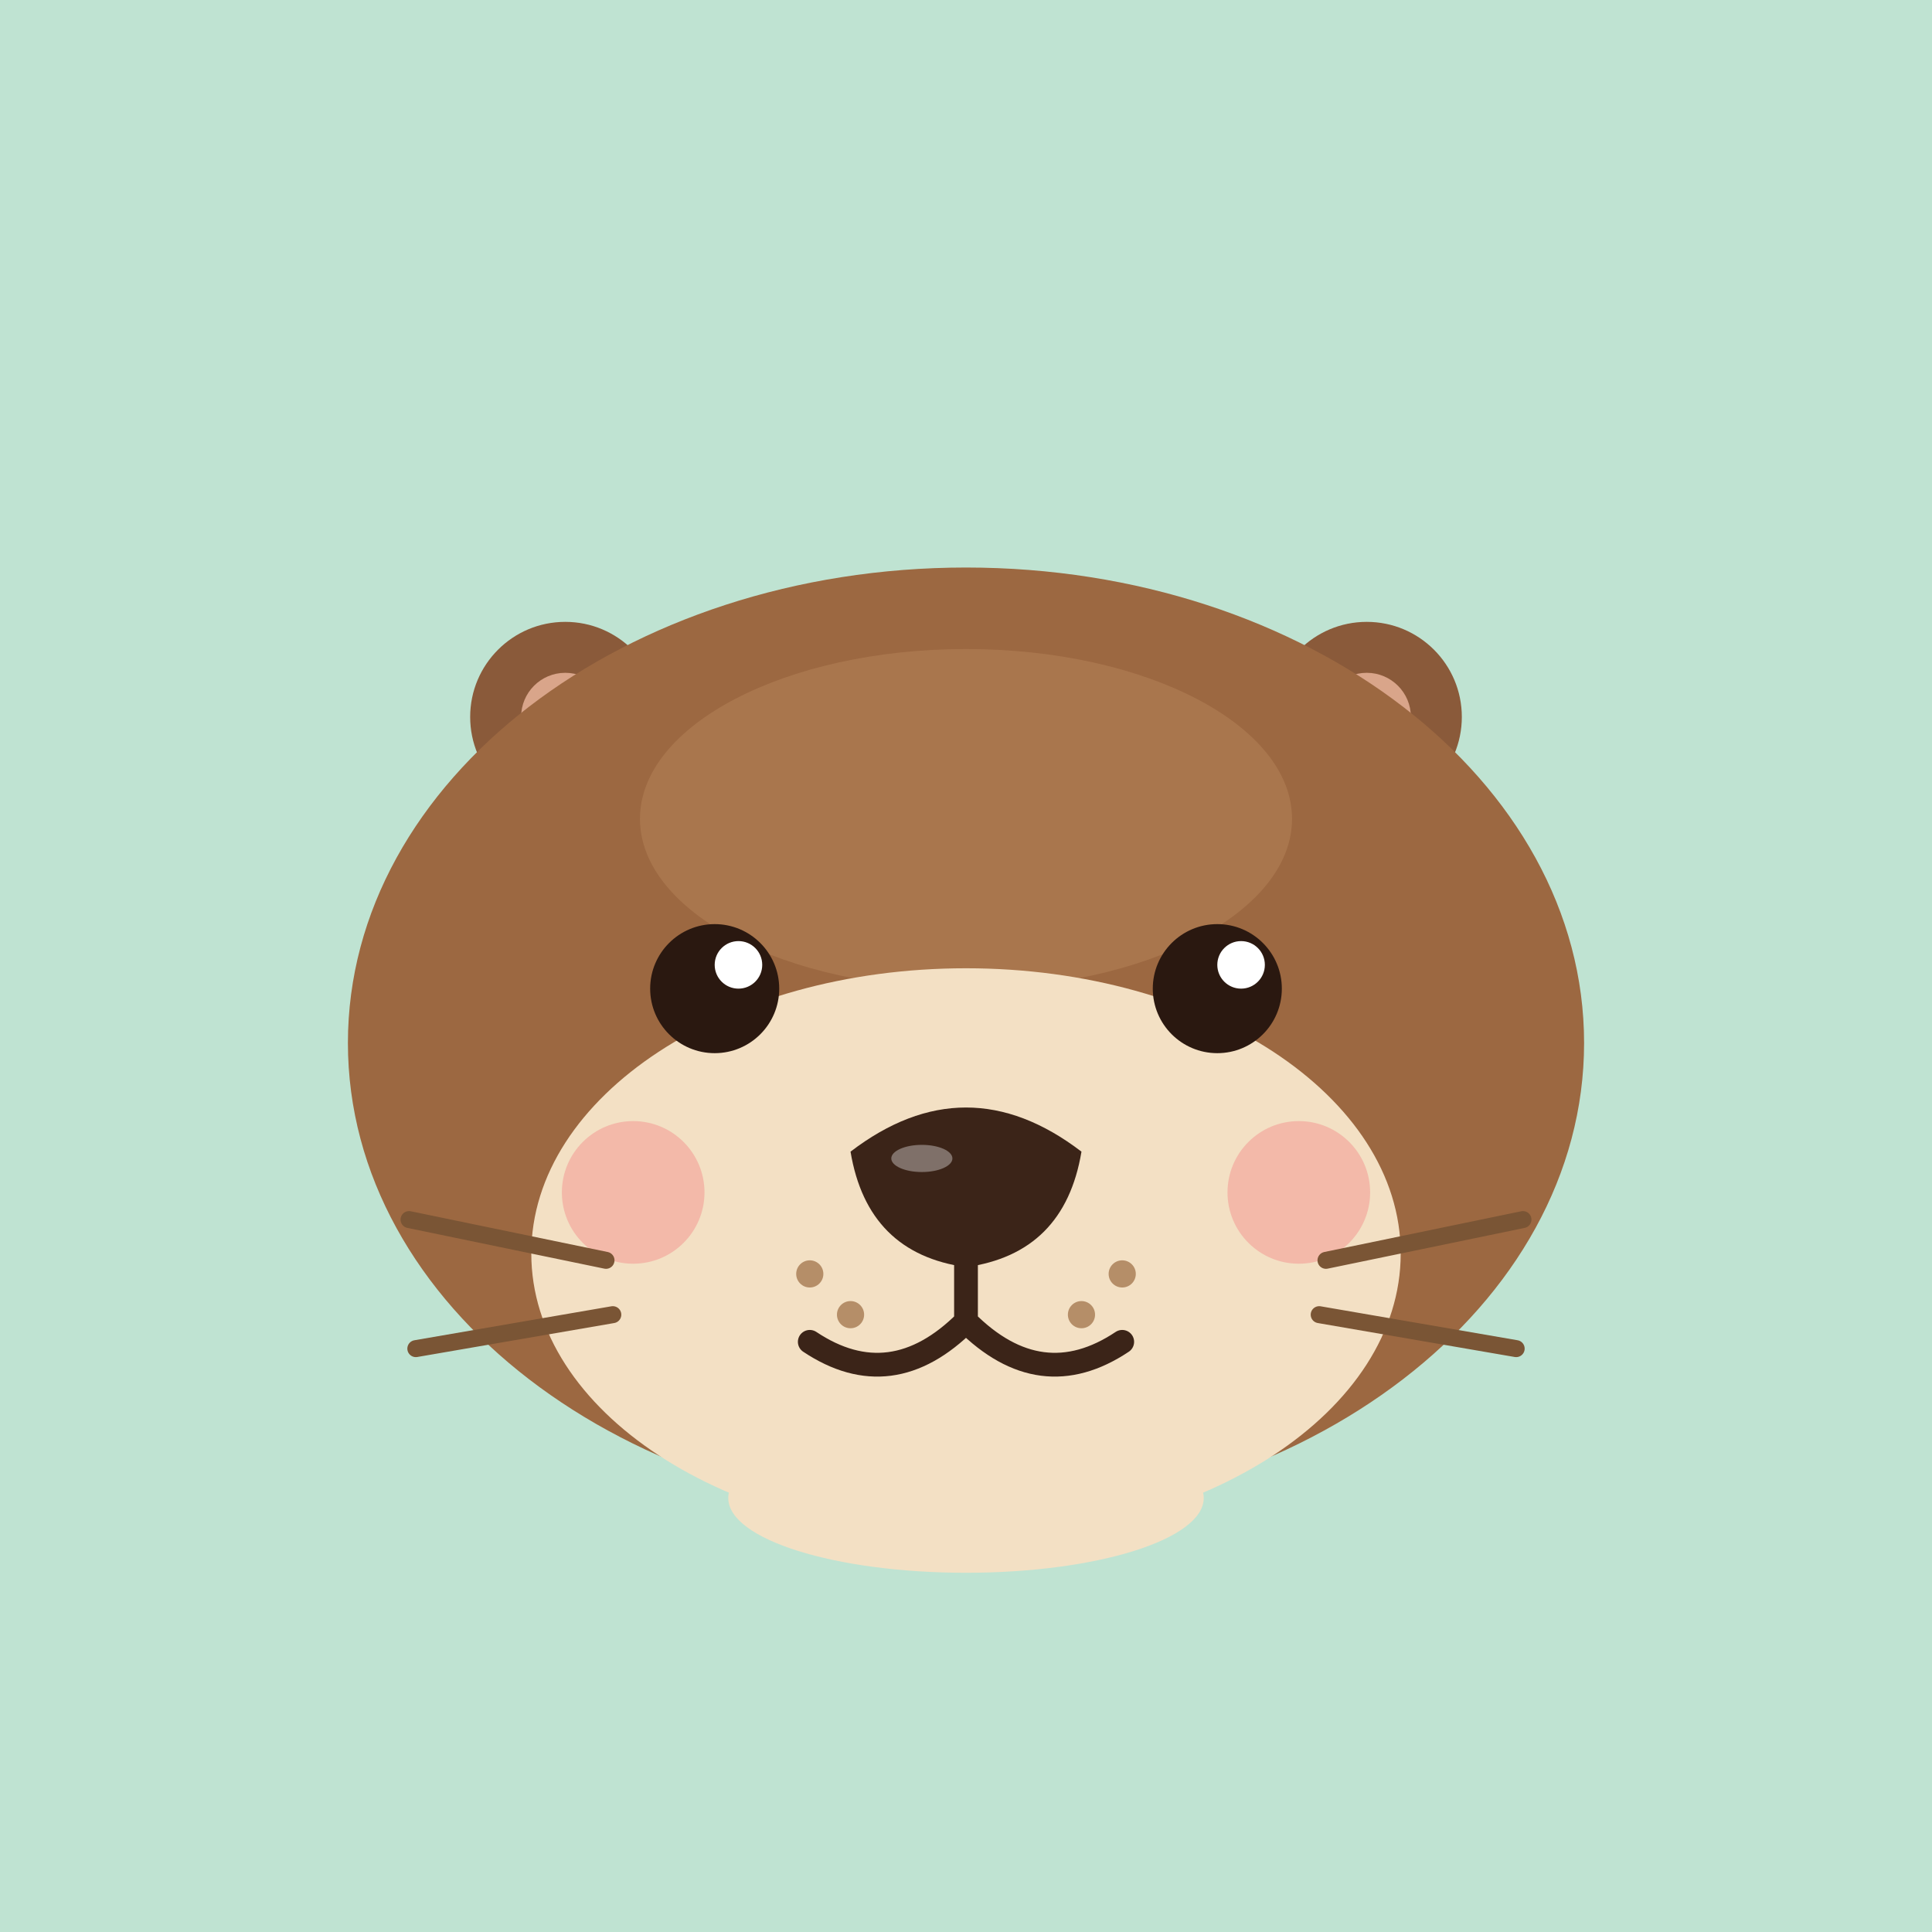
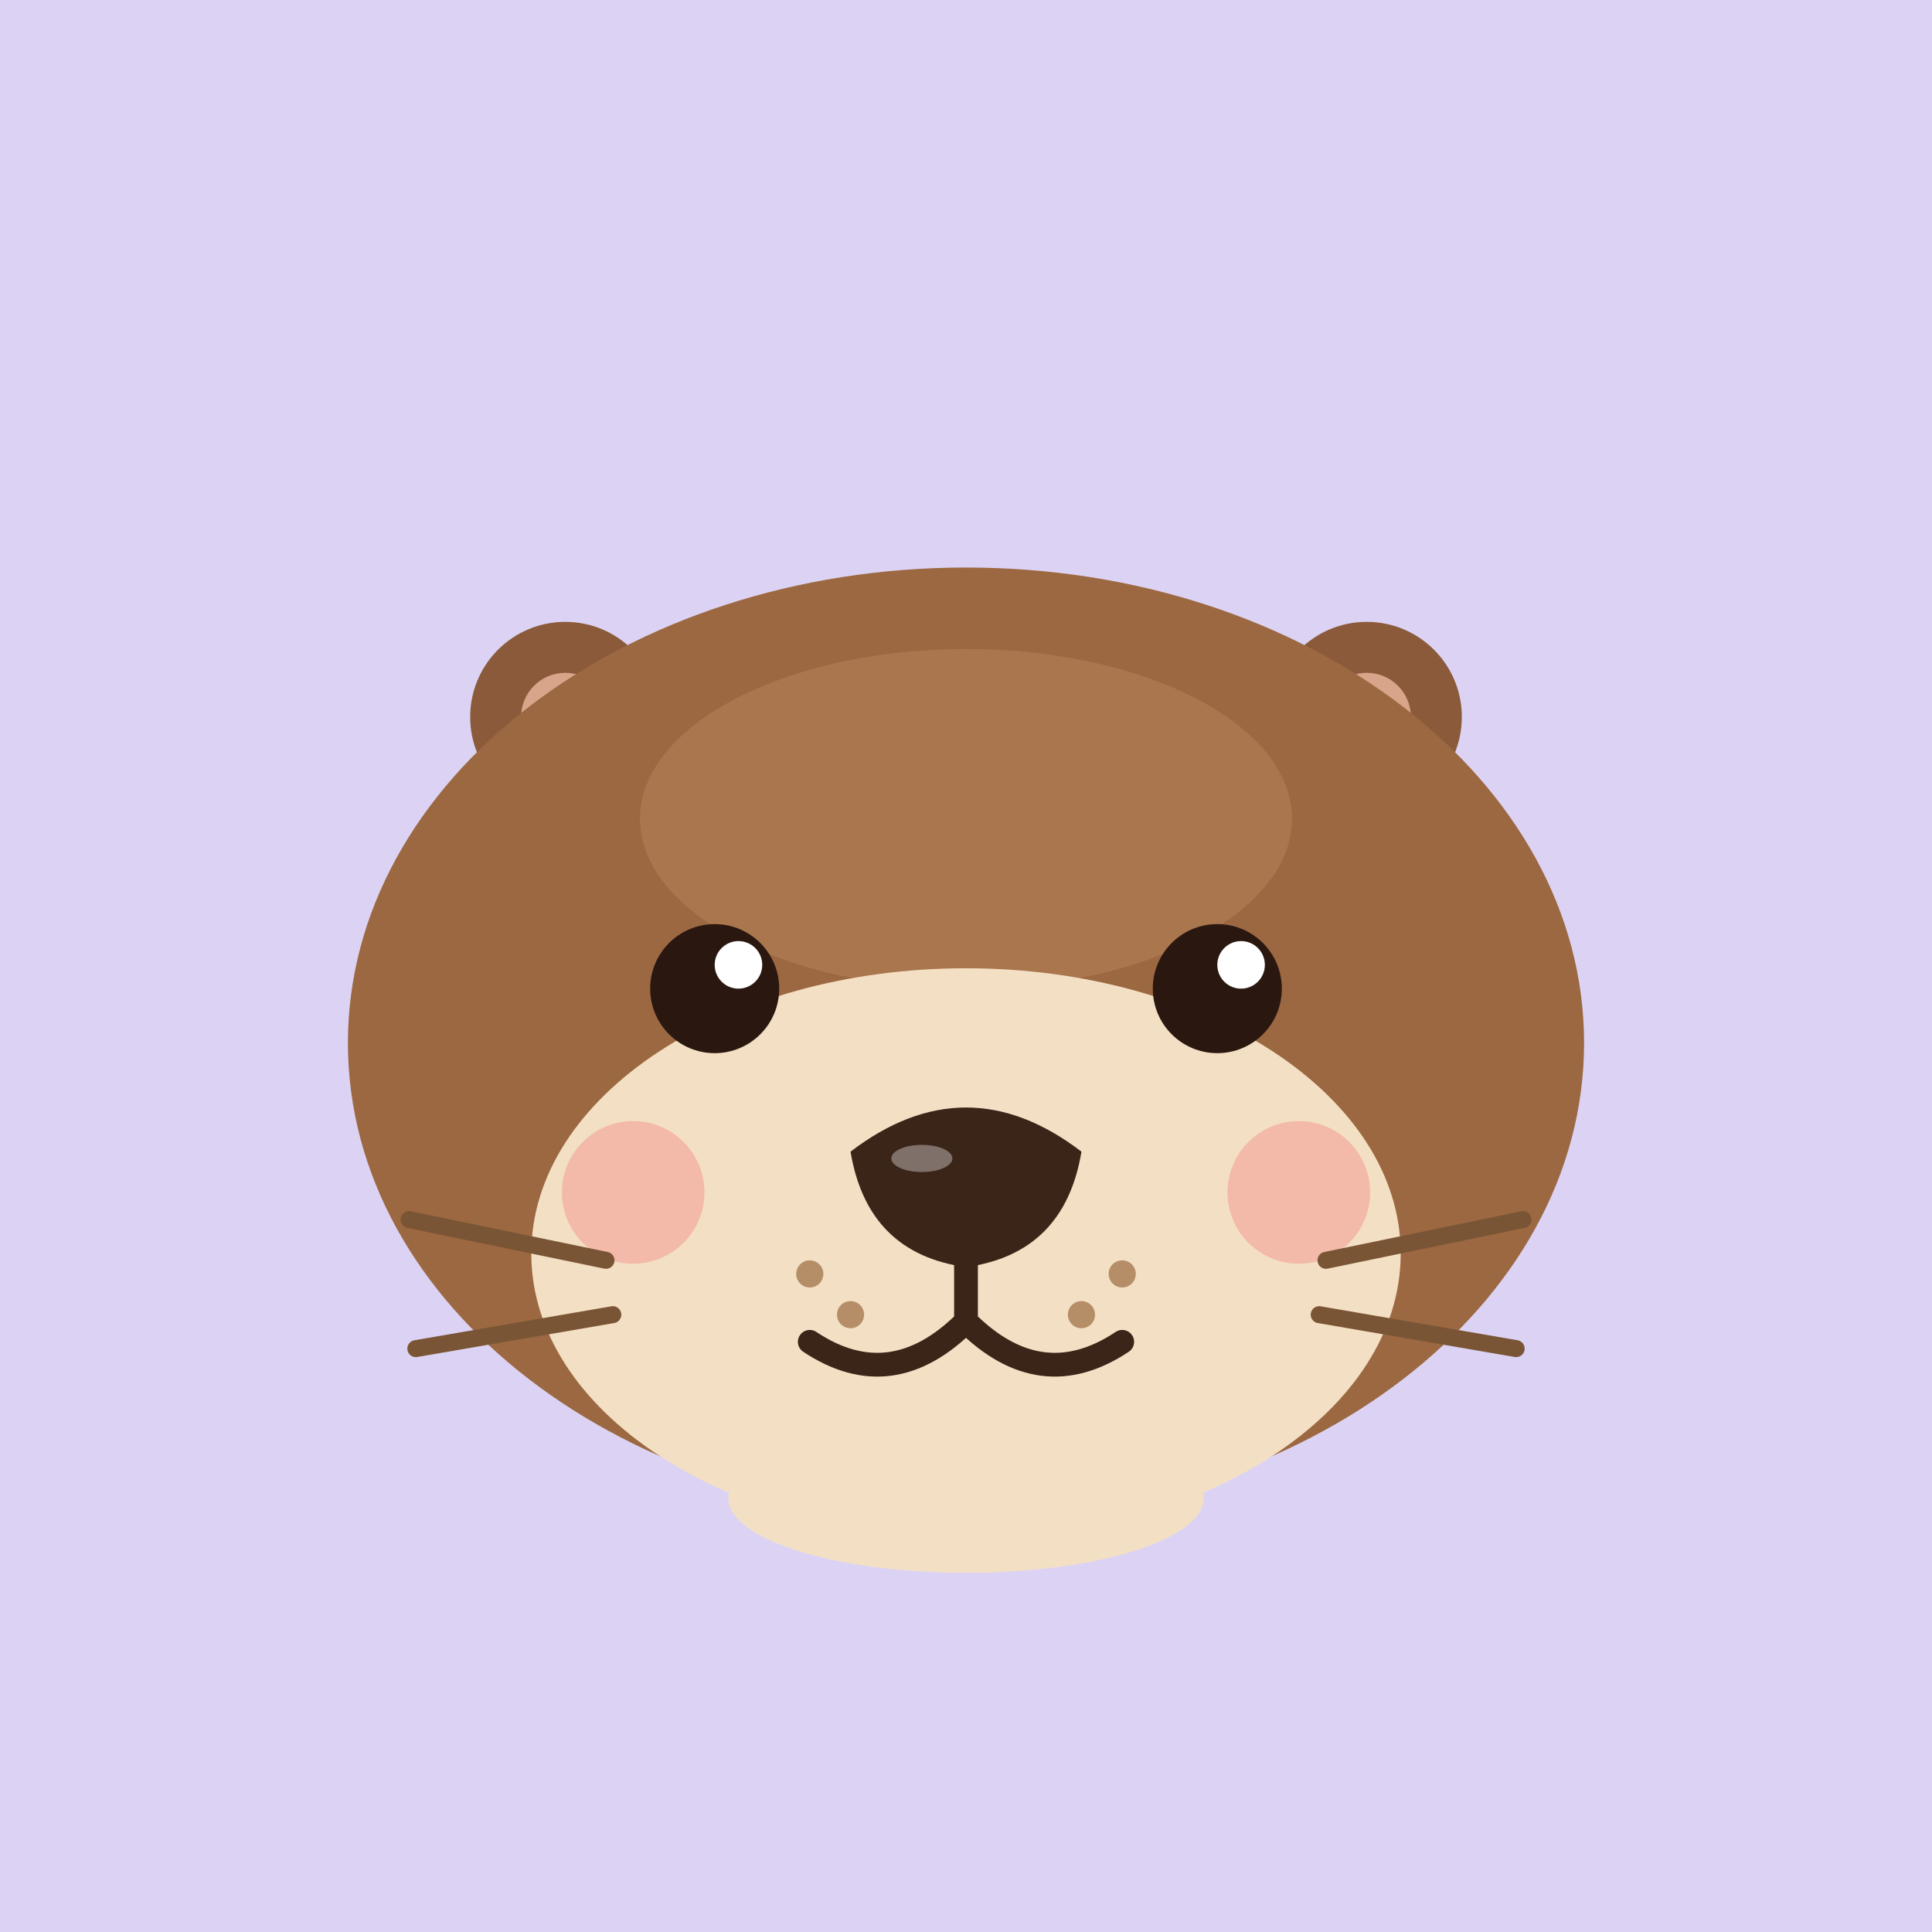
<svg xmlns="http://www.w3.org/2000/svg" viewBox="0 0 512 512">
-   <rect width="512" height="512" fill="#BFE3D2" />
+   <rect width="512" height="512" fill="#DCD3F4" />
  <g transform="translate(256 262) scale(.9) translate(-256 -262)">
    <circle cx="138" cy="182" r="28" fill="#8A5A3A" />
    <circle cx="138" cy="182" r="13" fill="#D9A58A" />
    <circle cx="374" cy="182" r="28" fill="#8A5A3A" />
    <circle cx="374" cy="182" r="13" fill="#D9A58A" />
    <ellipse cx="256" cy="278" rx="182" ry="140" fill="#9C6841" />
    <ellipse cx="256" cy="212" rx="96" ry="50" fill="#B27F55" opacity=".6" />
    <ellipse cx="256" cy="340" rx="128" ry="84" fill="#F3E0C4" />
    <ellipse cx="256" cy="412" rx="70" ry="22" fill="#F3E0C4" />
    <circle cx="182" cy="262" r="19" fill="#2A1810" />
    <circle cx="330" cy="262" r="19" fill="#2A1810" />
    <circle cx="189" cy="255" r="7" fill="#fff" />
    <circle cx="337" cy="255" r="7" fill="#fff" />
    <circle cx="158" cy="322" r="21" fill="#F2A59B" opacity=".65" />
    <circle cx="354" cy="322" r="21" fill="#F2A59B" opacity=".65" />
    <path d="M222 310 q34 -26 68 0 q-5 30 -34 34 q-29 -4 -34 -34z" fill="#3B2418" />
    <ellipse cx="243" cy="312" rx="9" ry="4" fill="#fff" opacity=".35" />
    <path d="M256 338 v22 M256 360 q-22 22 -46 6 M256 360 q22 22 46 6" stroke="#3B2418" stroke-width="7" fill="none" stroke-linecap="round" />
    <g fill="#B58E68">
      <circle cx="210" cy="346" r="4" />
      <circle cx="222" cy="358" r="4" />
      <circle cx="302" cy="346" r="4" />
      <circle cx="290" cy="358" r="4" />
    </g>
    <g stroke="#7A5535" stroke-width="5" stroke-linecap="round">
      <path d="M150 342 l-58 -12" />
      <path d="M152 358 l-58 10" />
      <path d="M362 342 l58 -12" />
      <path d="M360 358 l58 10" />
    </g>
  </g>
</svg>
